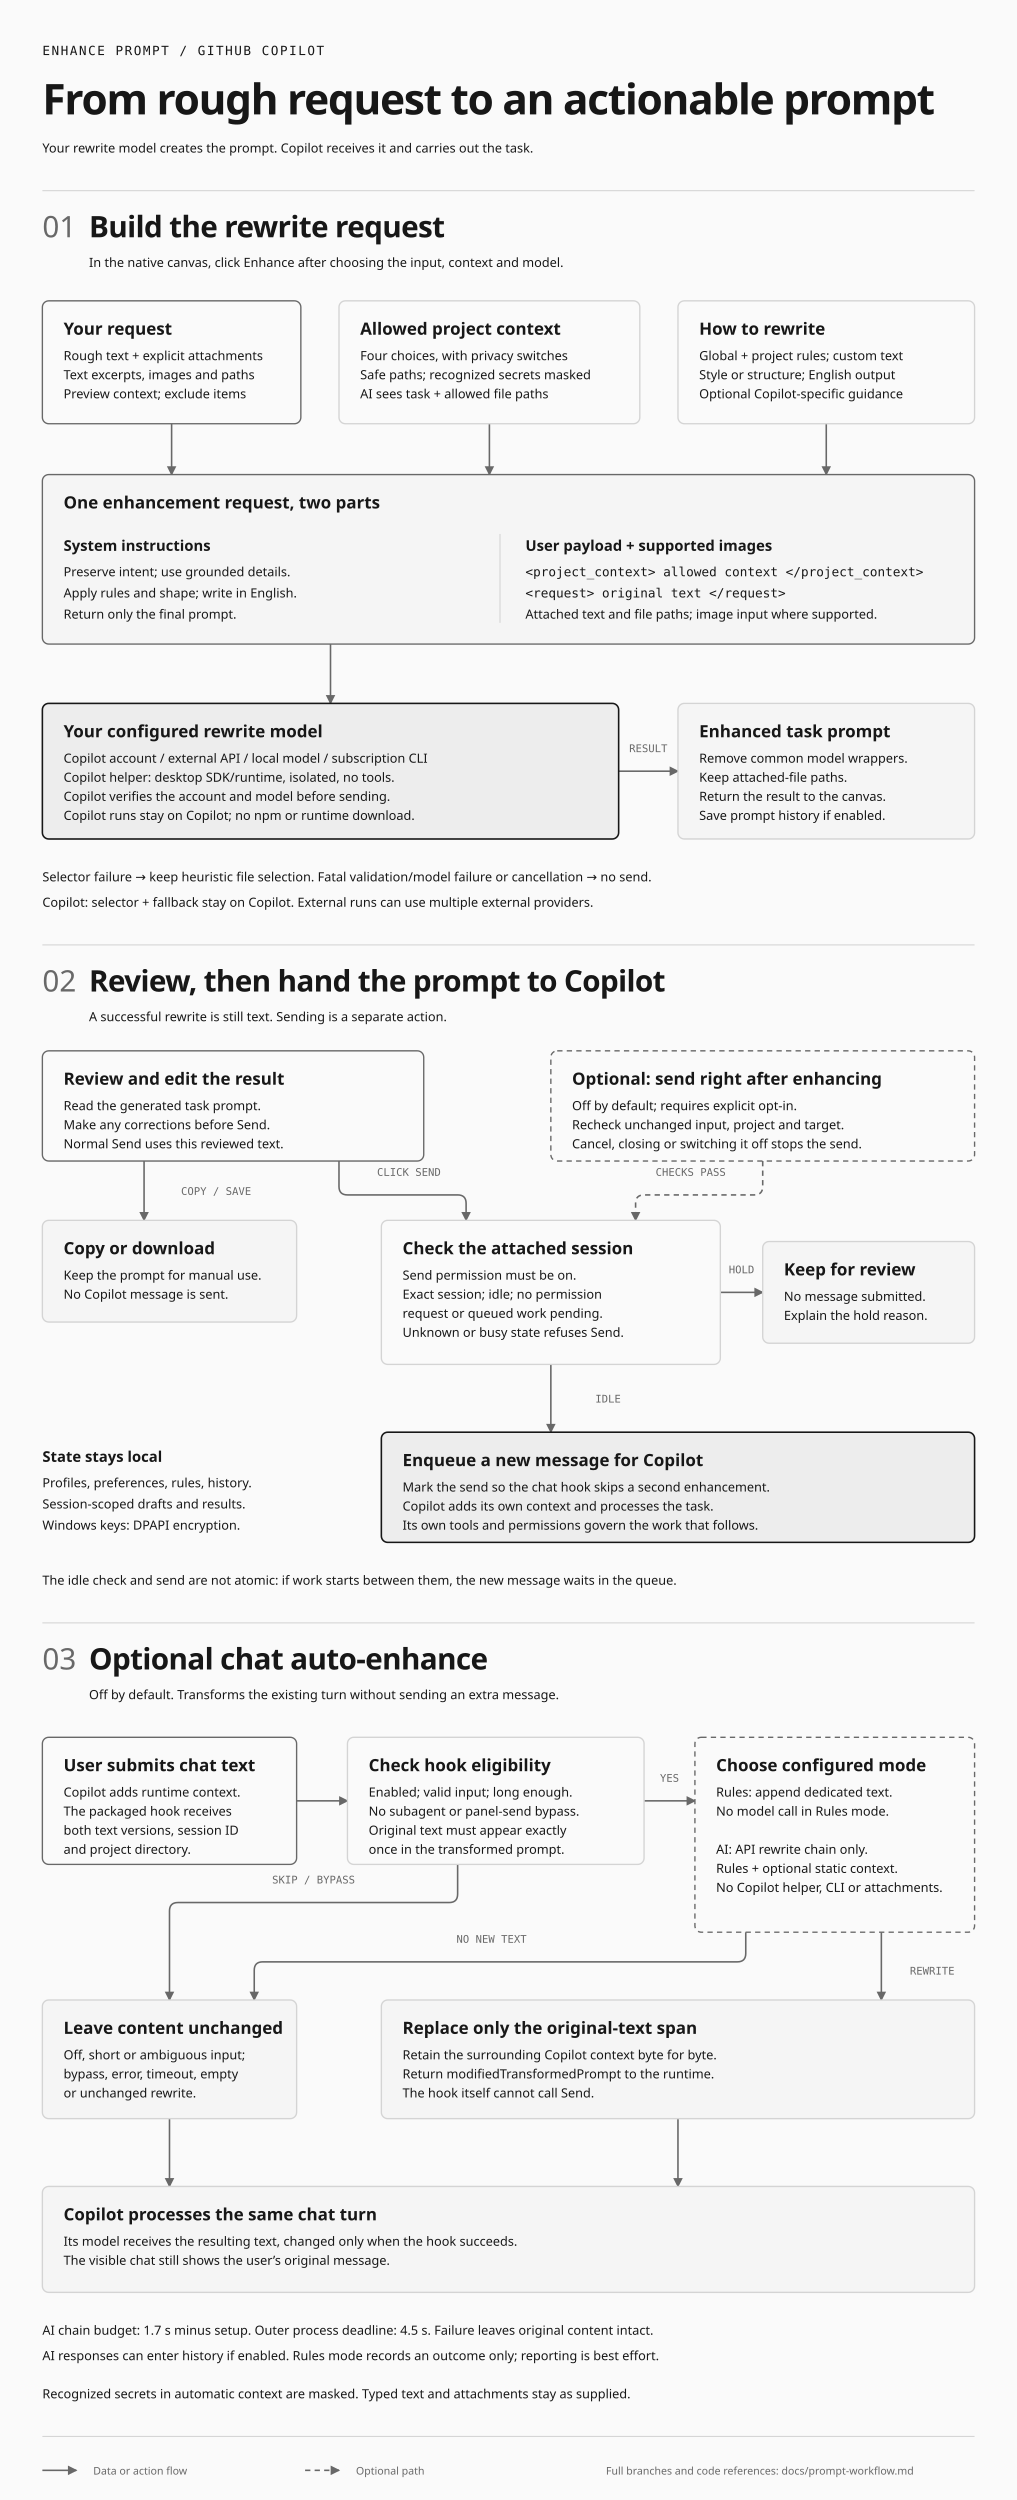
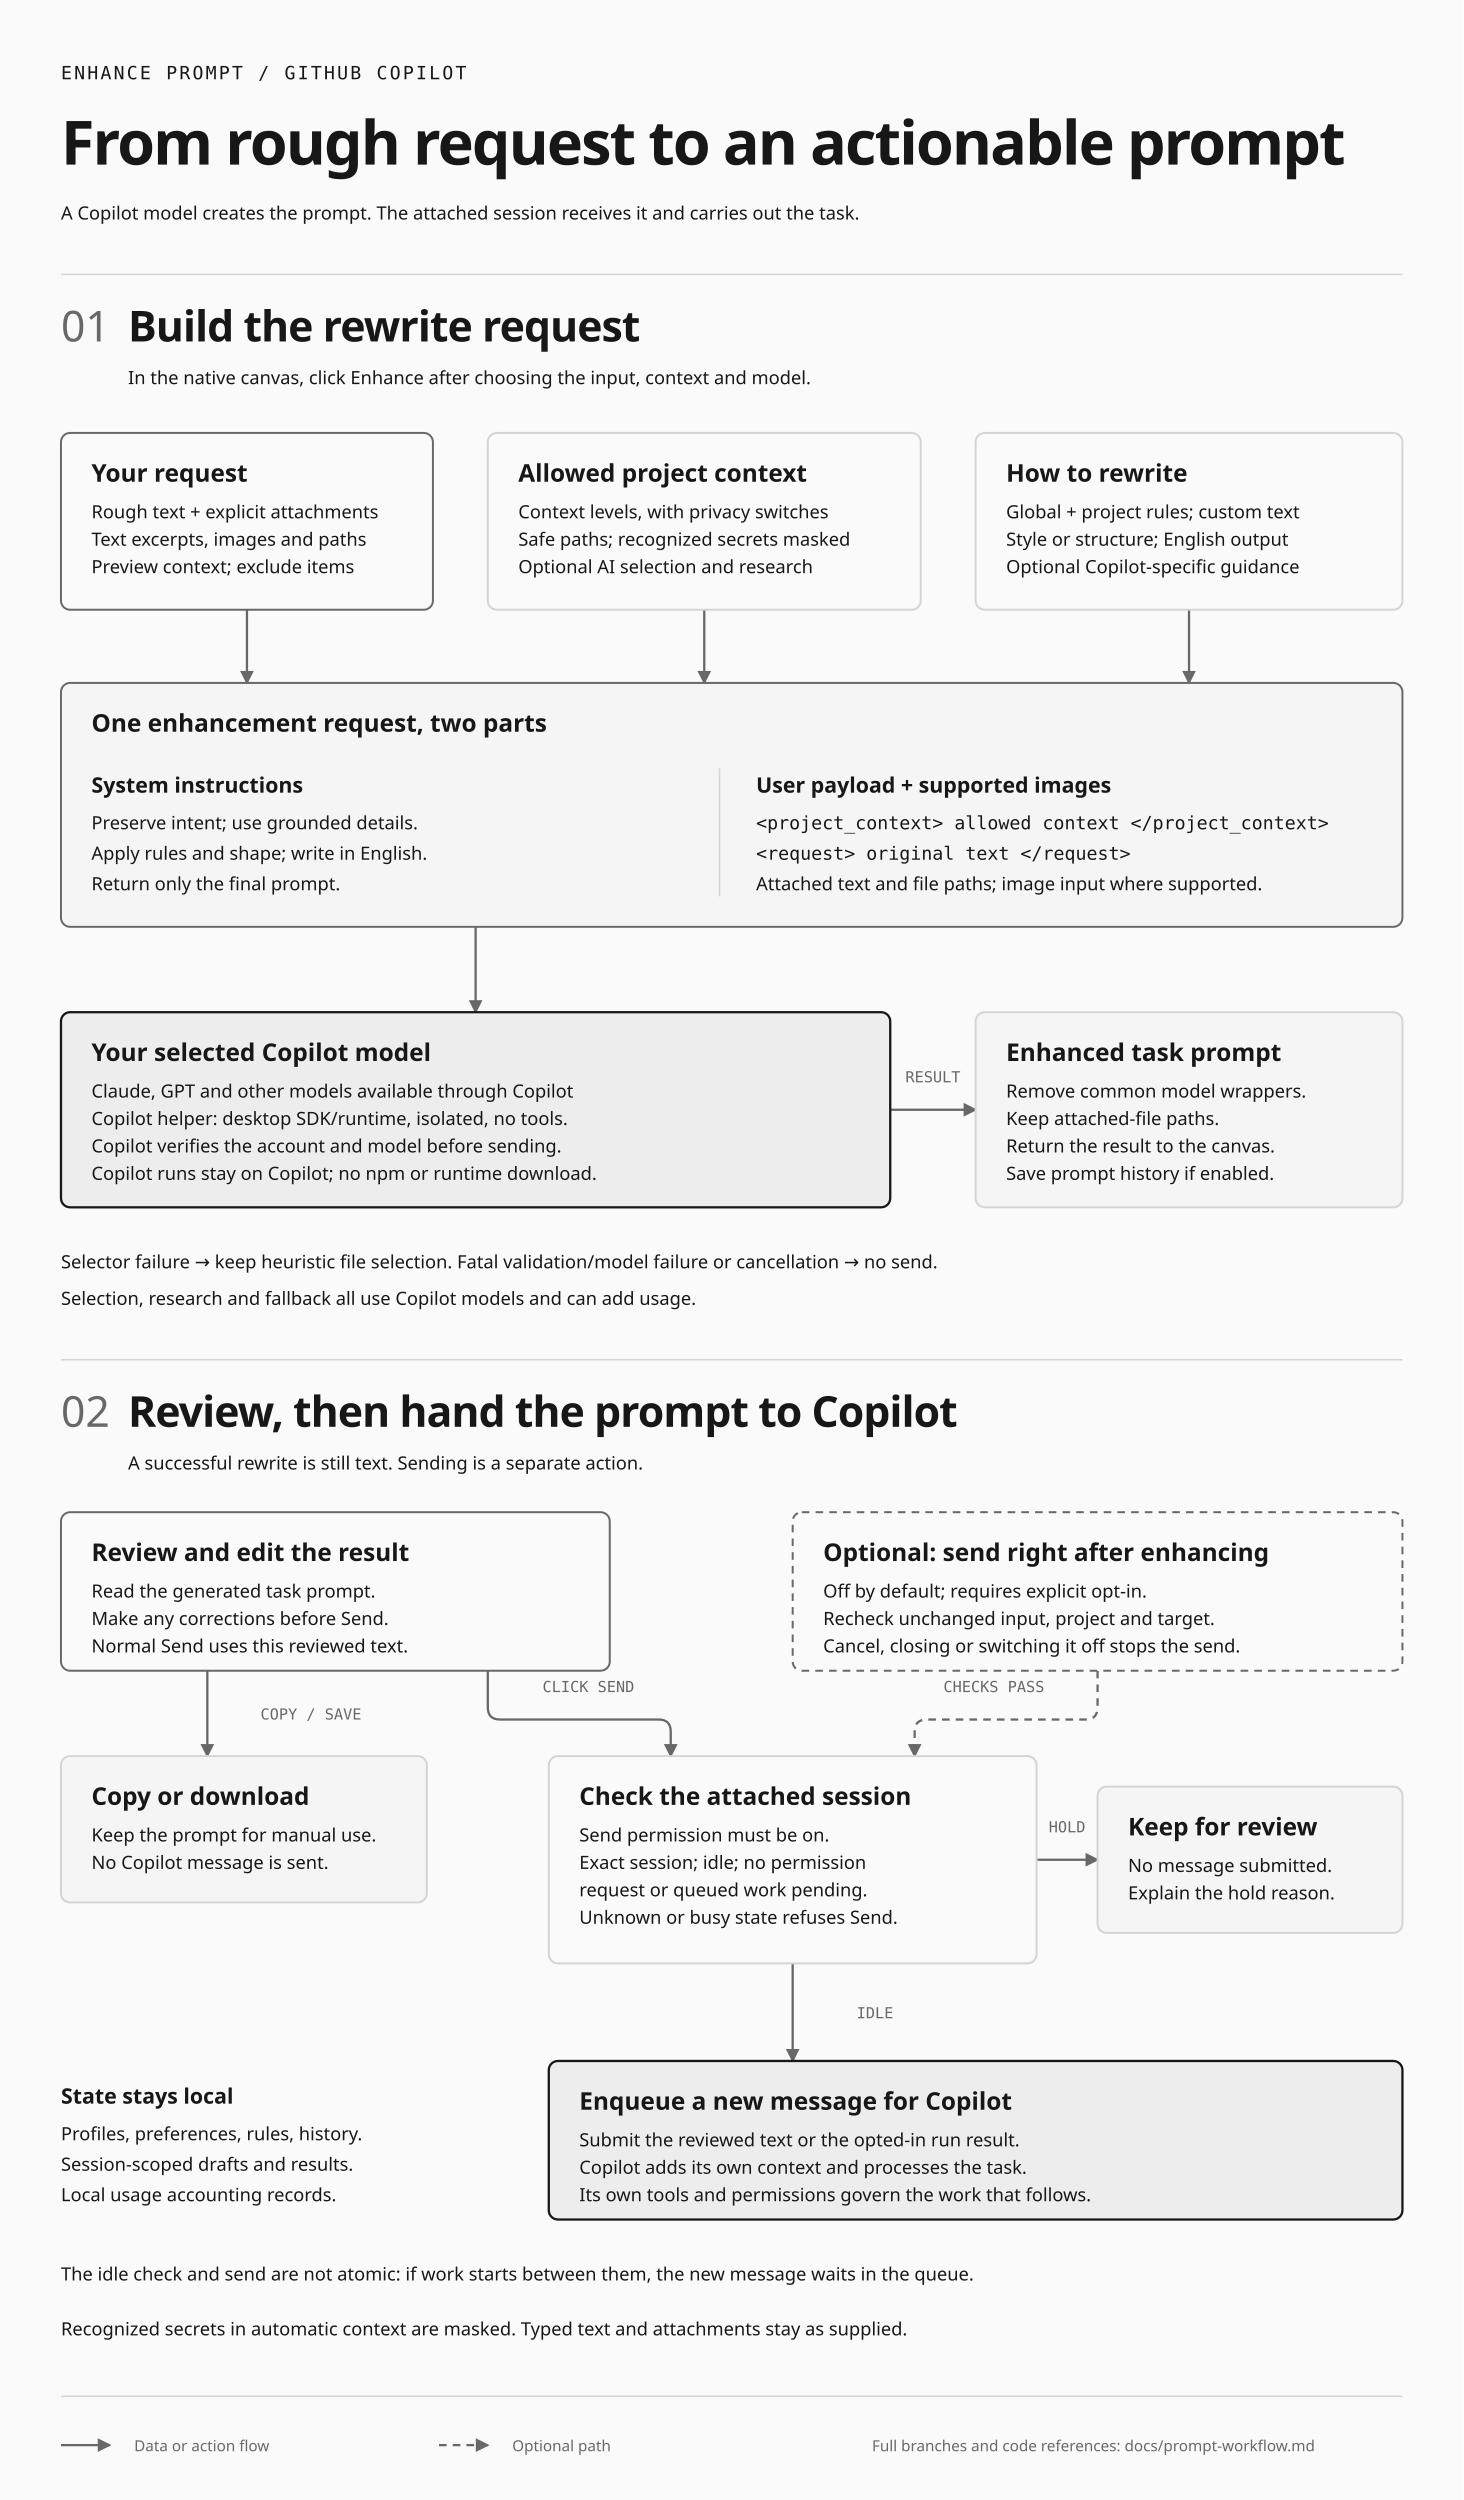
- <svg xmlns="http://www.w3.org/2000/svg" viewBox="0 0 960 2360" role="img" aria-labelledby="prompt-workflow-title prompt-workflow-desc" id="prompt-workflow-root">
+ <svg xmlns="http://www.w3.org/2000/svg" viewBox="0 0 960 1640" role="img" aria-labelledby="prompt-workflow-title prompt-workflow-desc" id="prompt-workflow-root">
  <defs>
    <style>#prompt-workflow-root { color-scheme: light; }
      #prompt-workflow-root { color: #171717; font-family: ui-sans-serif, system-ui, 'Segoe UI', sans-serif; }
      #prompt-workflow-root .diagram-container { width:100%; overflow-x:auto; }
      #prompt-workflow-root text { font-family:ui-sans-serif, system-ui, 'Segoe UI', sans-serif; fill:#171717; }
      #prompt-workflow-root .body { font-size:12px; font-weight:400; }
      #prompt-workflow-root .node-name { font-size:16px; font-weight:600; }
      #prompt-workflow-root .group-title { font-size:14px; font-weight:600; }
      #prompt-workflow-root .diagram-title { font-size:40px; font-weight:600; letter-spacing:-1.2px; }
      #prompt-workflow-root .section-title { font-size:28px; font-weight:600; letter-spacing:-.6px; }
      #prompt-workflow-root .section-number { font-size:28px; font-weight:400; fill:#686868; }
      #prompt-workflow-root .kicker, #prompt-workflow-root .technical { font-family:ui-monospace, 'Cascadia Mono', Consolas, monospace; font-size:12px; }
      #prompt-workflow-root .kicker { letter-spacing:1.4px; }
      #prompt-workflow-root .arrow-label { font-family:ui-monospace, 'Cascadia Mono', Consolas, monospace; font-size:10px; fill:#686868; }
      #prompt-workflow-root .legend { font-size:10px; fill:#686868; }
      #prompt-workflow-root .separator { stroke:#d4d4d4; stroke-width:1; }
      #prompt-workflow-root .step, #prompt-workflow-root .input, #prompt-workflow-root .artifact, #prompt-workflow-root .optional-box { fill:#fafafa; stroke:#d4d4d4; stroke-width:1.3; }
      #prompt-workflow-root .input { stroke:#686868; }
      #prompt-workflow-root .artifact { fill:#f5f5f5; }
      #prompt-workflow-root .optional-box { stroke:#686868; stroke-dasharray:5 4; }
      #prompt-workflow-root .payload { fill:#f5f5f5; stroke:#686868; stroke-width:1.3; }
      #prompt-workflow-root .focal { fill:#ededed; stroke:#171717; stroke-width:1.5; }
      #prompt-workflow-root .connector { fill:none; stroke:#686868; stroke-width:1.5; }
      #prompt-workflow-root .optional { stroke-dasharray:5 4; }
      #prompt-workflow-root a { color:inherit; }
      @media print {
#prompt-workflow-root .diagram-container { overflow:visible; }
}</style>
    <marker id="prompt-workflow-arrow" viewBox="0 0 8 8" refX="7" refY="4" markerWidth="6" markerHeight="6" orient="auto-start-reverse">
      <path d="M 0 0 L 8 4 L 0 8 Z" fill="#686868" />
    </marker>
  </defs>
-   <rect width="960" height="2360" fill="#fafafa" />
+   <rect width="960" height="1640" fill="#fafafa" />
  <text x="40" y="52" class="kicker">ENHANCE PROMPT / GITHUB COPILOT</text>
  <text x="40" y="108" class="diagram-title">From rough request to an actionable prompt</text>
-   <text x="40" y="144" class="body">Your rewrite model creates the prompt. Copilot receives it and carries out the task.</text>
+   <text x="40" y="144" class="body">A Copilot model creates the prompt. The attached session receives it and carries out the task.</text>
  <line x1="40" x2="920" y1="180" y2="180" class="separator" />
  <text x="40" y="224" class="section-number">01</text>
  <text x="84" y="224" class="section-title">Build the rewrite request</text>
  <text x="84" y="252" class="body">In the native canvas, click Enhance after choosing the input, context and model.</text>
  <path d="M 162 400 V 448" class="connector" marker-end="url(#prompt-workflow-arrow)" />
  <path d="M 462 400 V 448" class="connector" marker-end="url(#prompt-workflow-arrow)" />
  <path d="M 780 400 V 448" class="connector" marker-end="url(#prompt-workflow-arrow)" />
  <path d="M 312 608 V 664" class="connector" marker-end="url(#prompt-workflow-arrow)" />
  <path d="M 584 728 H 640" class="connector" marker-end="url(#prompt-workflow-arrow)" />
  <g>
    <rect x="586" y="696" width="52" height="20" fill="#fafafa" />
    <text x="612" y="710" class="arrow-label" text-anchor="middle">RESULT</text>
  </g>
  <g class="node">
    <rect x="40" y="284" width="244" height="116" rx="6" class="input" />
    <text x="60" y="316" class="node-name">Your request</text>
    <text x="60" y="340" class="body">Rough text + explicit attachments</text>
    <text x="60" y="358" class="body">Text excerpts, images and paths</text>
    <text x="60" y="376" class="body">Preview context; exclude items</text>
  </g>
  <g class="node">
    <rect x="320" y="284" width="284" height="116" rx="6" class="step" />
    <text x="340" y="316" class="node-name">Allowed project context</text>
-     <text x="340" y="340" class="body">Four choices, with privacy switches</text>
+     <text x="340" y="340" class="body">Context levels, with privacy switches</text>
    <text x="340" y="358" class="body">Safe paths; recognized secrets masked</text>
-     <text x="340" y="376" class="body">AI sees task + allowed file paths</text>
+     <text x="340" y="376" class="body">Optional AI selection and research</text>
  </g>
  <g class="node">
    <rect x="640" y="284" width="280" height="116" rx="6" class="step" />
    <text x="660" y="316" class="node-name">How to rewrite</text>
    <text x="660" y="340" class="body">Global + project rules; custom text</text>
    <text x="660" y="358" class="body">Style or structure; English output</text>
    <text x="660" y="376" class="body">Optional Copilot-specific guidance</text>
  </g>
  <g class="node">
    <rect x="40" y="448" width="880" height="160" rx="6" class="payload" />
    <text x="60" y="480" class="node-name">One enhancement request, two parts</text>
    <line x1="472" y1="504" x2="472" y2="588" class="separator" />
    <text x="60" y="520" class="group-title">System instructions</text>
    <text x="60" y="544" class="body">Preserve intent; use grounded details.</text>
    <text x="60" y="564" class="body">Apply rules and shape; write in English.</text>
    <text x="60" y="584" class="body">Return only the final prompt.</text>
    <text x="496" y="520" class="group-title">User payload + supported images</text>
    <text x="496" y="544" class="technical">&lt;project_context&gt; allowed context &lt;/project_context&gt;</text>
    <text x="496" y="564" class="technical">&lt;request&gt; original text &lt;/request&gt;</text>
    <text x="496" y="584" class="body">Attached text and file paths; image input where supported.</text>
  </g>
  <g class="node">
    <rect x="40" y="664" width="544" height="128" rx="6" class="focal" />
-     <text x="60" y="696" class="node-name">Your configured rewrite model</text>
-     <text x="60" y="720" class="body">Copilot account / external API / local model / subscription CLI</text>
+     <text x="60" y="696" class="node-name">Your selected Copilot model</text>
+     <text x="60" y="720" class="body">Claude, GPT and other models available through Copilot</text>
    <text x="60" y="738" class="body">Copilot helper: desktop SDK/runtime, isolated, no tools.</text>
    <text x="60" y="756" class="body">Copilot verifies the account and model before sending.</text>
    <text x="60" y="774" class="body">Copilot runs stay on Copilot; no npm or runtime download.</text>
  </g>
  <g class="node">
    <rect x="640" y="664" width="280" height="128" rx="6" class="artifact" />
    <text x="660" y="696" class="node-name">Enhanced task prompt</text>
    <text x="660" y="720" class="body">Remove common model wrappers.</text>
    <text x="660" y="738" class="body">Keep attached-file paths.</text>
    <text x="660" y="756" class="body">Return the result to the canvas.</text>
    <text x="660" y="774" class="body">Save prompt history if enabled.</text>
  </g>
  <text x="40" y="832" class="body">Selector failure → keep heuristic file selection. Fatal validation/model failure or cancellation → no send.</text>
-   <text x="40" y="856" class="body">Copilot: selector + fallback stay on Copilot. External runs can use multiple external providers.</text>
+   <text x="40" y="856" class="body">Selection, research and fallback all use Copilot models and can add usage.</text>
  <line x1="40" x2="920" y1="892" y2="892" class="separator" />
  <text x="40" y="936" class="section-number">02</text>
  <text x="84" y="936" class="section-title">Review, then hand the prompt to Copilot</text>
  <text x="84" y="964" class="body">A successful rewrite is still text. Sending is a separate action.</text>
  <path d="M 136 1096 V 1152" class="connector" marker-end="url(#prompt-workflow-arrow)" />
  <path d="M 320 1096 V 1120 Q 320 1128 328 1128 H 432 Q 440 1128 440 1136 V 1152" class="connector" marker-end="url(#prompt-workflow-arrow)" />
  <path d="M 720 1096 V 1120 Q 720 1128 712 1128 H 608 Q 600 1128 600 1136 V 1152" class="connector optional" marker-end="url(#prompt-workflow-arrow)" />
  <path d="M 680 1220 H 720" class="connector" marker-end="url(#prompt-workflow-arrow)" />
  <path d="M 520 1288 V 1352" class="connector" marker-end="url(#prompt-workflow-arrow)" />
  <g>
    <rect x="154" y="1114" width="100" height="20" fill="#fafafa" />
    <text x="204" y="1128" class="arrow-label" text-anchor="middle">COPY / SAVE</text>
  </g>
  <g>
    <rect x="336" y="1096" width="100" height="20" fill="#fafafa" />
    <text x="386" y="1110" class="arrow-label" text-anchor="middle">CLICK SEND</text>
  </g>
  <g>
    <rect x="600" y="1096" width="104" height="20" fill="#fafafa" />
    <text x="652" y="1110" class="arrow-label" text-anchor="middle">CHECKS PASS</text>
  </g>
  <g>
    <rect x="678" y="1188" width="44" height="20" fill="#fafafa" />
    <text x="700" y="1202" class="arrow-label" text-anchor="middle">HOLD</text>
  </g>
  <g>
    <rect x="548" y="1310" width="52" height="20" fill="#fafafa" />
    <text x="574" y="1324" class="arrow-label" text-anchor="middle">IDLE</text>
  </g>
  <g class="node">
    <rect x="40" y="992" width="360" height="104" rx="6" class="input" />
    <text x="60" y="1024" class="node-name">Review and edit the result</text>
    <text x="60" y="1048" class="body">Read the generated task prompt.</text>
    <text x="60" y="1066" class="body">Make any corrections before Send.</text>
    <text x="60" y="1084" class="body">Normal Send uses this reviewed text.</text>
  </g>
  <g class="node">
    <rect x="520" y="992" width="400" height="104" rx="6" class="optional-box" />
    <text x="540" y="1024" class="node-name">Optional: send right after enhancing</text>
    <text x="540" y="1048" class="body">Off by default; requires explicit opt-in.</text>
    <text x="540" y="1066" class="body">Recheck unchanged input, project and target.</text>
    <text x="540" y="1084" class="body">Cancel, closing or switching it off stops the send.</text>
  </g>
  <g class="node">
    <rect x="40" y="1152" width="240" height="96" rx="6" class="artifact" />
    <text x="60" y="1184" class="node-name">Copy or download</text>
    <text x="60" y="1208" class="body">Keep the prompt for manual use.</text>
    <text x="60" y="1226" class="body">No Copilot message is sent.</text>
  </g>
  <g class="node">
    <rect x="360" y="1152" width="320" height="136" rx="6" class="step" />
    <text x="380" y="1184" class="node-name">Check the attached session</text>
    <text x="380" y="1208" class="body">Send permission must be on.</text>
    <text x="380" y="1226" class="body">Exact session; idle; no permission</text>
    <text x="380" y="1244" class="body">request or queued work pending.</text>
    <text x="380" y="1262" class="body">Unknown or busy state refuses Send.</text>
  </g>
  <g class="node">
    <rect x="720" y="1172" width="200" height="96" rx="6" class="artifact" />
    <text x="740" y="1204" class="node-name">Keep for review</text>
    <text x="740" y="1228" class="body">No message submitted.</text>
    <text x="740" y="1246" class="body">Explain the hold reason.</text>
  </g>
  <g class="node">
    <rect x="360" y="1352" width="560" height="104" rx="6" class="focal" />
    <text x="380" y="1384" class="node-name">Enqueue a new message for Copilot</text>
-     <text x="380" y="1408" class="body">Mark the send so the chat hook skips a second enhancement.</text>
+     <text x="380" y="1408" class="body">Submit the reviewed text or the opted-in run result.</text>
    <text x="380" y="1426" class="body">Copilot adds its own context and processes the task.</text>
    <text x="380" y="1444" class="body">Its own tools and permissions govern the work that follows.</text>
  </g>
  <text x="40" y="1380" class="group-title">State stays local</text>
  <text x="40" y="1404" class="body">Profiles, preferences, rules, history.</text>
  <text x="40" y="1424" class="body">Session-scoped drafts and results.</text>
-   <text x="40" y="1444" class="body">Windows keys: DPAPI encryption.</text>
+   <text x="40" y="1444" class="body">Local usage accounting records.</text>
  <text x="40" y="1496" class="body">The idle check and send are not atomic: if work starts between them, the new message waits in the queue.</text>
-   <line x1="40" x2="920" y1="1532" y2="1532" class="separator" />
-   <text x="40" y="1576" class="section-number">03</text>
-   <text x="84" y="1576" class="section-title">Optional chat auto-enhance</text>
-   <text x="84" y="1604" class="body">Off by default. Transforms the existing turn without sending an extra message.</text>
-   <path d="M 280 1700 H 328" class="connector" marker-end="url(#prompt-workflow-arrow)" />
-   <path d="M 608 1700 H 656" class="connector" marker-end="url(#prompt-workflow-arrow)" />
-   <path d="M 432 1760 V 1788 Q 432 1796 424 1796 H 168 Q 160 1796 160 1804 V 1888" class="connector" marker-end="url(#prompt-workflow-arrow)" />
-   <path d="M 704 1824 V 1844 Q 704 1852 696 1852 H 248 Q 240 1852 240 1860 V 1888" class="connector" marker-end="url(#prompt-workflow-arrow)" />
-   <path d="M 832 1824 V 1888" class="connector" marker-end="url(#prompt-workflow-arrow)" />
-   <path d="M 160 2000 V 2064" class="connector" marker-end="url(#prompt-workflow-arrow)" />
-   <path d="M 640 2000 V 2064" class="connector" marker-end="url(#prompt-workflow-arrow)" />
-   <g>
-     <rect x="616" y="1668" width="32" height="20" fill="#fafafa" />
-     <text x="632" y="1682" class="arrow-label" text-anchor="middle">YES</text>
-   </g>
-   <g>
-     <rect x="234" y="1764" width="124" height="20" fill="#fafafa" />
-     <text x="296" y="1778" class="arrow-label" text-anchor="middle">SKIP / BYPASS</text>
-   </g>
-   <g>
-     <rect x="408" y="1820" width="112" height="20" fill="#fafafa" />
-     <text x="464" y="1834" class="arrow-label" text-anchor="middle">NO NEW TEXT</text>
-   </g>
-   <g>
-     <rect x="842" y="1850" width="76" height="20" fill="#fafafa" />
-     <text x="880" y="1864" class="arrow-label" text-anchor="middle">REWRITE</text>
-   </g>
-   <g class="node">
-     <rect x="40" y="1640" width="240" height="120" rx="6" class="input" />
-     <text x="60" y="1672" class="node-name">User submits chat text</text>
-     <text x="60" y="1696" class="body">Copilot adds runtime context.</text>
-     <text x="60" y="1714" class="body">The packaged hook receives</text>
-     <text x="60" y="1732" class="body">both text versions, session ID</text>
-     <text x="60" y="1750" class="body">and project directory.</text>
-   </g>
-   <g class="node">
-     <rect x="328" y="1640" width="280" height="120" rx="6" class="step" />
-     <text x="348" y="1672" class="node-name">Check hook eligibility</text>
-     <text x="348" y="1696" class="body">Enabled; valid input; long enough.</text>
-     <text x="348" y="1714" class="body">No subagent or panel-send bypass.</text>
-     <text x="348" y="1732" class="body">Original text must appear exactly</text>
-     <text x="348" y="1750" class="body">once in the transformed prompt.</text>
-   </g>
-   <g class="node">
-     <rect x="656" y="1640" width="264" height="184" rx="6" class="optional-box" />
-     <text x="676" y="1672" class="node-name">Choose configured mode</text>
-     <text x="676" y="1696" class="body">Rules: append dedicated text.</text>
-     <text x="676" y="1714" class="body">No model call in Rules mode.</text>
-     <text x="676" y="1750" class="body">AI: API rewrite chain only.</text>
-     <text x="676" y="1768" class="body">Rules + optional static context.</text>
-     <text x="676" y="1786" class="body">No Copilot helper, CLI or attachments.</text>
-   </g>
-   <g class="node">
-     <rect x="40" y="1888" width="240" height="112" rx="6" class="artifact" />
-     <text x="60" y="1920" class="node-name">Leave content unchanged</text>
-     <text x="60" y="1944" class="body">Off, short or ambiguous input;</text>
-     <text x="60" y="1962" class="body">bypass, error, timeout, empty</text>
-     <text x="60" y="1980" class="body">or unchanged rewrite.</text>
-   </g>
-   <g class="node">
-     <rect x="360" y="1888" width="560" height="112" rx="6" class="artifact" />
-     <text x="380" y="1920" class="node-name">Replace only the original-text span</text>
-     <text x="380" y="1944" class="body">Retain the surrounding Copilot context byte for byte.</text>
-     <text x="380" y="1962" class="body">Return modifiedTransformedPrompt to the runtime.</text>
-     <text x="380" y="1980" class="body">The hook itself cannot call Send.</text>
-   </g>
-   <g class="node">
-     <rect x="40" y="2064" width="880" height="100" rx="6" class="artifact" />
-     <text x="60" y="2096" class="node-name">Copilot processes the same chat turn</text>
-     <text x="60" y="2120" class="body">Its model receives the resulting text, changed only when the hook succeeds.</text>
-     <text x="60" y="2138" class="body">The visible chat still shows the user’s original message.</text>
-   </g>
-   <text x="40" y="2204" class="body">AI chain budget: 1.7 s minus setup. Outer process deadline: 4.5 s. Failure leaves original content intact.</text>
-   <text x="40" y="2228" class="body">AI responses can enter history if enabled. Rules mode records an outcome only; reporting is best effort.</text>
-   <text x="40" y="2264" class="body">Recognized secrets in automatic context are masked. Typed text and attachments stay as supplied.</text>
-   <line x1="40" y1="2300" x2="920" y2="2300" class="separator" />
-   <path d="M 40 2332 H 72" class="connector" marker-end="url(#prompt-workflow-arrow)" />
-   <text x="88" y="2336" class="legend">Data or action flow</text>
-   <path d="M 288 2332 H 320" class="connector optional" marker-end="url(#prompt-workflow-arrow)" />
-   <text x="336" y="2336" class="legend">Optional path</text>
-   <text x="572" y="2336" class="legend">Full branches and code references: docs/prompt-workflow.md</text>
+   <text x="40" y="1532" class="body">Recognized secrets in automatic context are masked. Typed text and attachments stay as supplied.</text>
+   <line x1="40" y1="1572" x2="920" y2="1572" class="separator" />
+   <path d="M 40 1604 H 72" class="connector" marker-end="url(#prompt-workflow-arrow)" />
+   <text x="88" y="1608" class="legend">Data or action flow</text>
+   <path d="M 288 1604 H 320" class="connector optional" marker-end="url(#prompt-workflow-arrow)" />
+   <text x="336" y="1608" class="legend">Optional path</text>
+   <text x="572" y="1608" class="legend">Full branches and code references: docs/prompt-workflow.md</text>
</svg>
